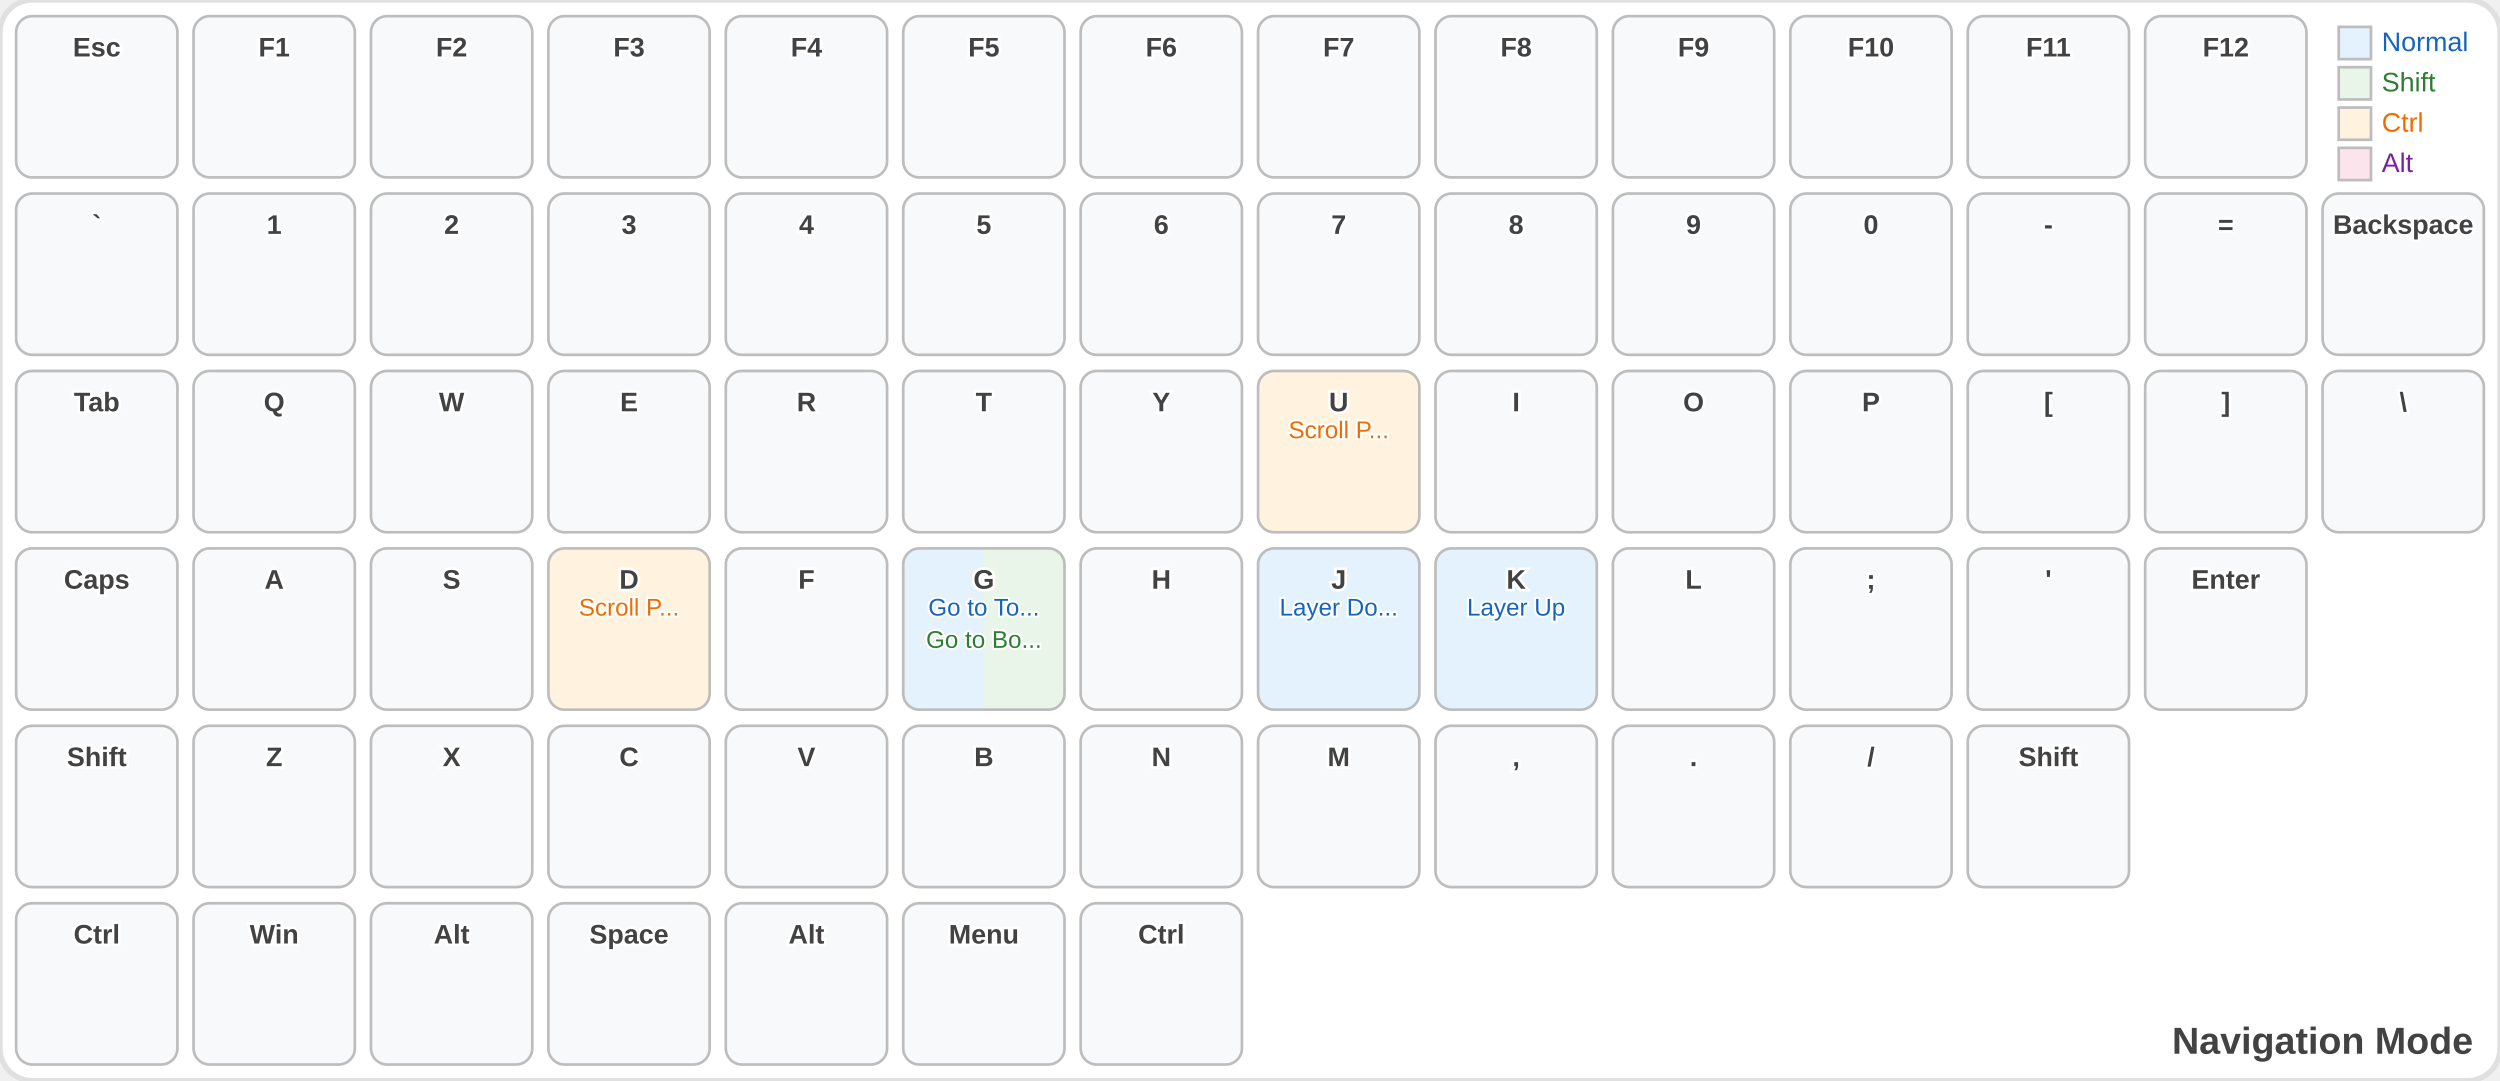
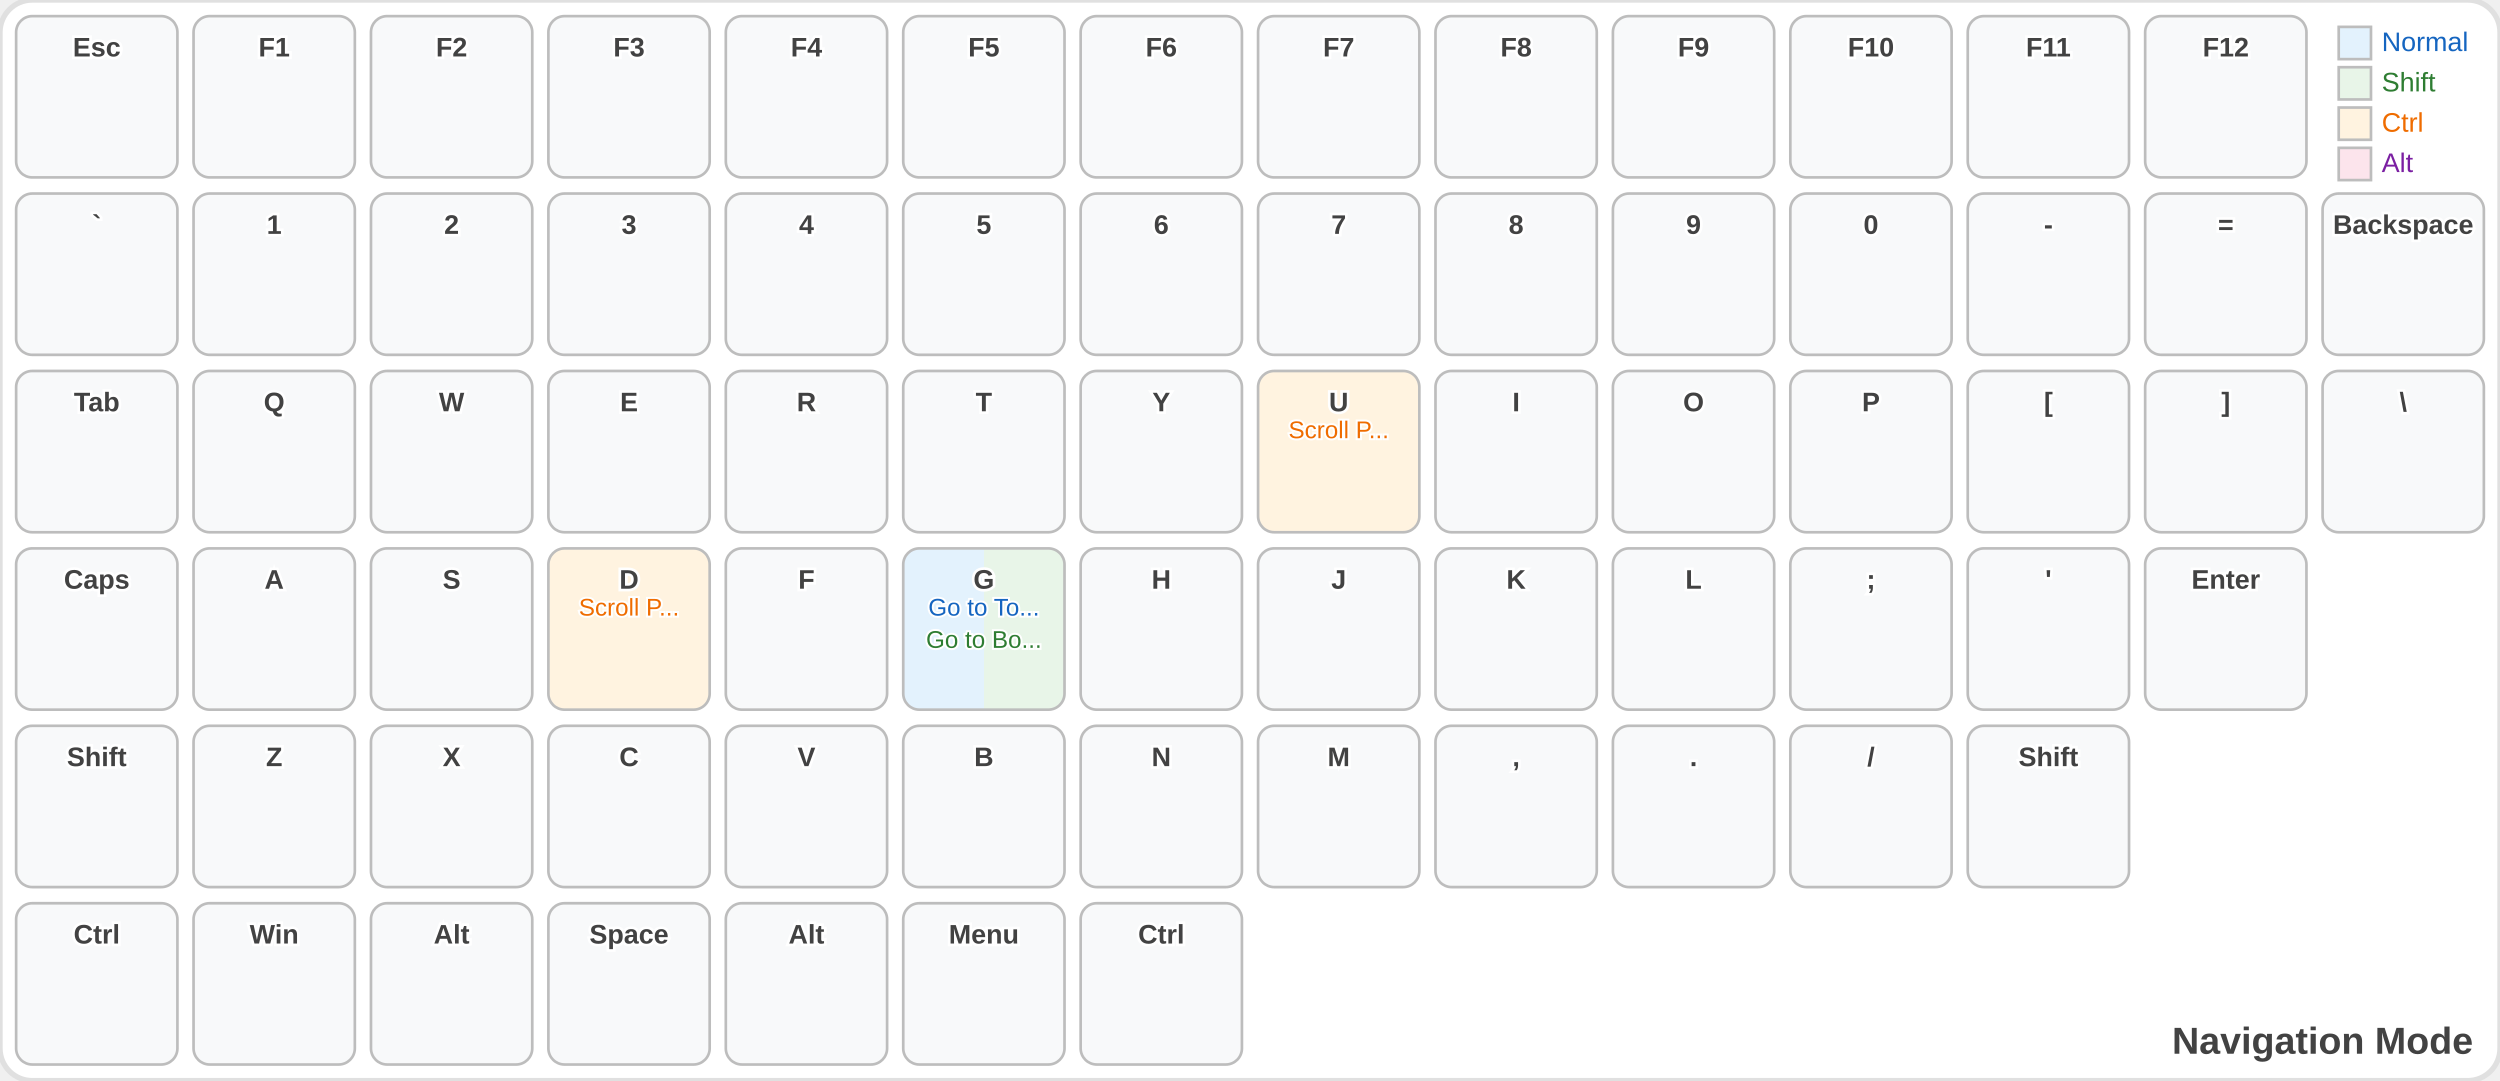
<svg xmlns="http://www.w3.org/2000/svg" baseProfile="full" height="402" version="1.1" width="930">
  <defs>
    <linearGradient id="gradient_G_336_204" x1="0" x2="1" y1="0" y2="0">
      <stop offset="0.0" stop-color="#e3f2fd" />
      <stop offset="0.5" stop-color="#e3f2fd" />
      <stop offset="0.5" stop-color="#e3f2fd" />
      <stop offset="0.5" stop-color="#e8f5e8" />
    </linearGradient>
  </defs>
  <rect fill="#ffffff" height="402" rx="12" ry="12" stroke="#e0e0e0" stroke-width="2" width="930" x="0" y="0" />
  <rect fill="#e3f2fd" height="12" stroke="#bdbdbd" width="12" x="870" y="10" />
  <text fill="#1565c0" font-family="Arial, sans-serif" font-size="10" x="886" y="19">Normal</text>
  <rect fill="#e8f5e8" height="12" stroke="#bdbdbd" width="12" x="870" y="25" />
  <text fill="#2e7d32" font-family="Arial, sans-serif" font-size="10" x="886" y="34">Shift</text>
  <rect fill="#fff3e0" height="12" stroke="#bdbdbd" width="12" x="870" y="40" />
  <text fill="#ef6c00" font-family="Arial, sans-serif" font-size="10" x="886" y="49">Ctrl</text>
  <rect fill="#fce4ec" height="12" stroke="#bdbdbd" width="12" x="870" y="55" />
  <text fill="#7b1fa2" font-family="Arial, sans-serif" font-size="10" x="886" y="64">Alt</text>
  <text fill="none" font-family="Arial, sans-serif" font-size="14" font-weight="bold" stroke="#ffffff" stroke-width="2" text-anchor="end" x="920" y="392">Navigation Mode</text>
  <text fill="#424242" font-family="Arial, sans-serif" font-size="14" font-weight="bold" text-anchor="end" x="920" y="392">Navigation Mode</text>
  <rect fill="#f8f9fa" height="60" rx="6" ry="6" stroke="#bdbdbd" stroke-width="1" width="60" x="6" y="6" />
  <text fill="none" font-family="Arial, sans-serif" font-size="10" font-weight="bold" stroke="#ffffff" stroke-width="2" text-anchor="middle" x="36.0" y="21">Esc</text>
  <text fill="#424242" font-family="Arial, sans-serif" font-size="10" font-weight="bold" text-anchor="middle" x="36.0" y="21">Esc</text>
  <rect fill="#f8f9fa" height="60" rx="6" ry="6" stroke="#bdbdbd" stroke-width="1" width="60" x="72" y="6" />
  <text fill="none" font-family="Arial, sans-serif" font-size="10" font-weight="bold" stroke="#ffffff" stroke-width="2" text-anchor="middle" x="102.0" y="21">F1</text>
  <text fill="#424242" font-family="Arial, sans-serif" font-size="10" font-weight="bold" text-anchor="middle" x="102.0" y="21">F1</text>
  <rect fill="#f8f9fa" height="60" rx="6" ry="6" stroke="#bdbdbd" stroke-width="1" width="60" x="138" y="6" />
  <text fill="none" font-family="Arial, sans-serif" font-size="10" font-weight="bold" stroke="#ffffff" stroke-width="2" text-anchor="middle" x="168.0" y="21">F2</text>
  <text fill="#424242" font-family="Arial, sans-serif" font-size="10" font-weight="bold" text-anchor="middle" x="168.0" y="21">F2</text>
  <rect fill="#f8f9fa" height="60" rx="6" ry="6" stroke="#bdbdbd" stroke-width="1" width="60" x="204" y="6" />
  <text fill="none" font-family="Arial, sans-serif" font-size="10" font-weight="bold" stroke="#ffffff" stroke-width="2" text-anchor="middle" x="234.0" y="21">F3</text>
  <text fill="#424242" font-family="Arial, sans-serif" font-size="10" font-weight="bold" text-anchor="middle" x="234.0" y="21">F3</text>
  <rect fill="#f8f9fa" height="60" rx="6" ry="6" stroke="#bdbdbd" stroke-width="1" width="60" x="270" y="6" />
  <text fill="none" font-family="Arial, sans-serif" font-size="10" font-weight="bold" stroke="#ffffff" stroke-width="2" text-anchor="middle" x="300.0" y="21">F4</text>
  <text fill="#424242" font-family="Arial, sans-serif" font-size="10" font-weight="bold" text-anchor="middle" x="300.0" y="21">F4</text>
  <rect fill="#f8f9fa" height="60" rx="6" ry="6" stroke="#bdbdbd" stroke-width="1" width="60" x="336" y="6" />
  <text fill="none" font-family="Arial, sans-serif" font-size="10" font-weight="bold" stroke="#ffffff" stroke-width="2" text-anchor="middle" x="366.0" y="21">F5</text>
  <text fill="#424242" font-family="Arial, sans-serif" font-size="10" font-weight="bold" text-anchor="middle" x="366.0" y="21">F5</text>
  <rect fill="#f8f9fa" height="60" rx="6" ry="6" stroke="#bdbdbd" stroke-width="1" width="60" x="402" y="6" />
  <text fill="none" font-family="Arial, sans-serif" font-size="10" font-weight="bold" stroke="#ffffff" stroke-width="2" text-anchor="middle" x="432.0" y="21">F6</text>
  <text fill="#424242" font-family="Arial, sans-serif" font-size="10" font-weight="bold" text-anchor="middle" x="432.0" y="21">F6</text>
  <rect fill="#f8f9fa" height="60" rx="6" ry="6" stroke="#bdbdbd" stroke-width="1" width="60" x="468" y="6" />
  <text fill="none" font-family="Arial, sans-serif" font-size="10" font-weight="bold" stroke="#ffffff" stroke-width="2" text-anchor="middle" x="498.0" y="21">F7</text>
  <text fill="#424242" font-family="Arial, sans-serif" font-size="10" font-weight="bold" text-anchor="middle" x="498.0" y="21">F7</text>
  <rect fill="#f8f9fa" height="60" rx="6" ry="6" stroke="#bdbdbd" stroke-width="1" width="60" x="534" y="6" />
  <text fill="none" font-family="Arial, sans-serif" font-size="10" font-weight="bold" stroke="#ffffff" stroke-width="2" text-anchor="middle" x="564.0" y="21">F8</text>
  <text fill="#424242" font-family="Arial, sans-serif" font-size="10" font-weight="bold" text-anchor="middle" x="564.0" y="21">F8</text>
  <rect fill="#f8f9fa" height="60" rx="6" ry="6" stroke="#bdbdbd" stroke-width="1" width="60" x="600" y="6" />
  <text fill="none" font-family="Arial, sans-serif" font-size="10" font-weight="bold" stroke="#ffffff" stroke-width="2" text-anchor="middle" x="630.0" y="21">F9</text>
  <text fill="#424242" font-family="Arial, sans-serif" font-size="10" font-weight="bold" text-anchor="middle" x="630.0" y="21">F9</text>
  <rect fill="#f8f9fa" height="60" rx="6" ry="6" stroke="#bdbdbd" stroke-width="1" width="60" x="666" y="6" />
  <text fill="none" font-family="Arial, sans-serif" font-size="10" font-weight="bold" stroke="#ffffff" stroke-width="2" text-anchor="middle" x="696.0" y="21">F10</text>
  <text fill="#424242" font-family="Arial, sans-serif" font-size="10" font-weight="bold" text-anchor="middle" x="696.0" y="21">F10</text>
  <rect fill="#f8f9fa" height="60" rx="6" ry="6" stroke="#bdbdbd" stroke-width="1" width="60" x="732" y="6" />
  <text fill="none" font-family="Arial, sans-serif" font-size="10" font-weight="bold" stroke="#ffffff" stroke-width="2" text-anchor="middle" x="762.0" y="21">F11</text>
  <text fill="#424242" font-family="Arial, sans-serif" font-size="10" font-weight="bold" text-anchor="middle" x="762.0" y="21">F11</text>
  <rect fill="#f8f9fa" height="60" rx="6" ry="6" stroke="#bdbdbd" stroke-width="1" width="60" x="798" y="6" />
  <text fill="none" font-family="Arial, sans-serif" font-size="10" font-weight="bold" stroke="#ffffff" stroke-width="2" text-anchor="middle" x="828.0" y="21">F12</text>
  <text fill="#424242" font-family="Arial, sans-serif" font-size="10" font-weight="bold" text-anchor="middle" x="828.0" y="21">F12</text>
  <rect fill="#f8f9fa" height="60" rx="6" ry="6" stroke="#bdbdbd" stroke-width="1" width="60" x="6" y="72" />
  <text fill="none" font-family="Arial, sans-serif" font-size="10" font-weight="bold" stroke="#ffffff" stroke-width="2" text-anchor="middle" x="36.0" y="87">`</text>
  <text fill="#424242" font-family="Arial, sans-serif" font-size="10" font-weight="bold" text-anchor="middle" x="36.0" y="87">`</text>
  <rect fill="#f8f9fa" height="60" rx="6" ry="6" stroke="#bdbdbd" stroke-width="1" width="60" x="72" y="72" />
  <text fill="none" font-family="Arial, sans-serif" font-size="10" font-weight="bold" stroke="#ffffff" stroke-width="2" text-anchor="middle" x="102.0" y="87">1</text>
  <text fill="#424242" font-family="Arial, sans-serif" font-size="10" font-weight="bold" text-anchor="middle" x="102.0" y="87">1</text>
  <rect fill="#f8f9fa" height="60" rx="6" ry="6" stroke="#bdbdbd" stroke-width="1" width="60" x="138" y="72" />
  <text fill="none" font-family="Arial, sans-serif" font-size="10" font-weight="bold" stroke="#ffffff" stroke-width="2" text-anchor="middle" x="168.0" y="87">2</text>
  <text fill="#424242" font-family="Arial, sans-serif" font-size="10" font-weight="bold" text-anchor="middle" x="168.0" y="87">2</text>
  <rect fill="#f8f9fa" height="60" rx="6" ry="6" stroke="#bdbdbd" stroke-width="1" width="60" x="204" y="72" />
  <text fill="none" font-family="Arial, sans-serif" font-size="10" font-weight="bold" stroke="#ffffff" stroke-width="2" text-anchor="middle" x="234.0" y="87">3</text>
  <text fill="#424242" font-family="Arial, sans-serif" font-size="10" font-weight="bold" text-anchor="middle" x="234.0" y="87">3</text>
  <rect fill="#f8f9fa" height="60" rx="6" ry="6" stroke="#bdbdbd" stroke-width="1" width="60" x="270" y="72" />
  <text fill="none" font-family="Arial, sans-serif" font-size="10" font-weight="bold" stroke="#ffffff" stroke-width="2" text-anchor="middle" x="300.0" y="87">4</text>
  <text fill="#424242" font-family="Arial, sans-serif" font-size="10" font-weight="bold" text-anchor="middle" x="300.0" y="87">4</text>
  <rect fill="#f8f9fa" height="60" rx="6" ry="6" stroke="#bdbdbd" stroke-width="1" width="60" x="336" y="72" />
  <text fill="none" font-family="Arial, sans-serif" font-size="10" font-weight="bold" stroke="#ffffff" stroke-width="2" text-anchor="middle" x="366.0" y="87">5</text>
  <text fill="#424242" font-family="Arial, sans-serif" font-size="10" font-weight="bold" text-anchor="middle" x="366.0" y="87">5</text>
  <rect fill="#f8f9fa" height="60" rx="6" ry="6" stroke="#bdbdbd" stroke-width="1" width="60" x="402" y="72" />
  <text fill="none" font-family="Arial, sans-serif" font-size="10" font-weight="bold" stroke="#ffffff" stroke-width="2" text-anchor="middle" x="432.0" y="87">6</text>
  <text fill="#424242" font-family="Arial, sans-serif" font-size="10" font-weight="bold" text-anchor="middle" x="432.0" y="87">6</text>
  <rect fill="#f8f9fa" height="60" rx="6" ry="6" stroke="#bdbdbd" stroke-width="1" width="60" x="468" y="72" />
  <text fill="none" font-family="Arial, sans-serif" font-size="10" font-weight="bold" stroke="#ffffff" stroke-width="2" text-anchor="middle" x="498.0" y="87">7</text>
  <text fill="#424242" font-family="Arial, sans-serif" font-size="10" font-weight="bold" text-anchor="middle" x="498.0" y="87">7</text>
  <rect fill="#f8f9fa" height="60" rx="6" ry="6" stroke="#bdbdbd" stroke-width="1" width="60" x="534" y="72" />
  <text fill="none" font-family="Arial, sans-serif" font-size="10" font-weight="bold" stroke="#ffffff" stroke-width="2" text-anchor="middle" x="564.0" y="87">8</text>
  <text fill="#424242" font-family="Arial, sans-serif" font-size="10" font-weight="bold" text-anchor="middle" x="564.0" y="87">8</text>
  <rect fill="#f8f9fa" height="60" rx="6" ry="6" stroke="#bdbdbd" stroke-width="1" width="60" x="600" y="72" />
  <text fill="none" font-family="Arial, sans-serif" font-size="10" font-weight="bold" stroke="#ffffff" stroke-width="2" text-anchor="middle" x="630.0" y="87">9</text>
  <text fill="#424242" font-family="Arial, sans-serif" font-size="10" font-weight="bold" text-anchor="middle" x="630.0" y="87">9</text>
  <rect fill="#f8f9fa" height="60" rx="6" ry="6" stroke="#bdbdbd" stroke-width="1" width="60" x="666" y="72" />
  <text fill="none" font-family="Arial, sans-serif" font-size="10" font-weight="bold" stroke="#ffffff" stroke-width="2" text-anchor="middle" x="696.0" y="87">0</text>
  <text fill="#424242" font-family="Arial, sans-serif" font-size="10" font-weight="bold" text-anchor="middle" x="696.0" y="87">0</text>
  <rect fill="#f8f9fa" height="60" rx="6" ry="6" stroke="#bdbdbd" stroke-width="1" width="60" x="732" y="72" />
  <text fill="none" font-family="Arial, sans-serif" font-size="10" font-weight="bold" stroke="#ffffff" stroke-width="2" text-anchor="middle" x="762.0" y="87">-</text>
  <text fill="#424242" font-family="Arial, sans-serif" font-size="10" font-weight="bold" text-anchor="middle" x="762.0" y="87">-</text>
  <rect fill="#f8f9fa" height="60" rx="6" ry="6" stroke="#bdbdbd" stroke-width="1" width="60" x="798" y="72" />
  <text fill="none" font-family="Arial, sans-serif" font-size="10" font-weight="bold" stroke="#ffffff" stroke-width="2" text-anchor="middle" x="828.0" y="87">=</text>
  <text fill="#424242" font-family="Arial, sans-serif" font-size="10" font-weight="bold" text-anchor="middle" x="828.0" y="87">=</text>
  <rect fill="#f8f9fa" height="60" rx="6" ry="6" stroke="#bdbdbd" stroke-width="1" width="60" x="864" y="72" />
  <text fill="none" font-family="Arial, sans-serif" font-size="10" font-weight="bold" stroke="#ffffff" stroke-width="2" text-anchor="middle" x="894.0" y="87">Backspace</text>
  <text fill="#424242" font-family="Arial, sans-serif" font-size="10" font-weight="bold" text-anchor="middle" x="894.0" y="87">Backspace</text>
  <rect fill="#f8f9fa" height="60" rx="6" ry="6" stroke="#bdbdbd" stroke-width="1" width="60" x="6" y="138" />
  <text fill="none" font-family="Arial, sans-serif" font-size="10" font-weight="bold" stroke="#ffffff" stroke-width="2" text-anchor="middle" x="36.0" y="153">Tab</text>
  <text fill="#424242" font-family="Arial, sans-serif" font-size="10" font-weight="bold" text-anchor="middle" x="36.0" y="153">Tab</text>
  <rect fill="#f8f9fa" height="60" rx="6" ry="6" stroke="#bdbdbd" stroke-width="1" width="60" x="72" y="138" />
  <text fill="none" font-family="Arial, sans-serif" font-size="10" font-weight="bold" stroke="#ffffff" stroke-width="2" text-anchor="middle" x="102.0" y="153">Q</text>
  <text fill="#424242" font-family="Arial, sans-serif" font-size="10" font-weight="bold" text-anchor="middle" x="102.0" y="153">Q</text>
  <rect fill="#f8f9fa" height="60" rx="6" ry="6" stroke="#bdbdbd" stroke-width="1" width="60" x="138" y="138" />
  <text fill="none" font-family="Arial, sans-serif" font-size="10" font-weight="bold" stroke="#ffffff" stroke-width="2" text-anchor="middle" x="168.0" y="153">W</text>
  <text fill="#424242" font-family="Arial, sans-serif" font-size="10" font-weight="bold" text-anchor="middle" x="168.0" y="153">W</text>
  <rect fill="#f8f9fa" height="60" rx="6" ry="6" stroke="#bdbdbd" stroke-width="1" width="60" x="204" y="138" />
  <text fill="none" font-family="Arial, sans-serif" font-size="10" font-weight="bold" stroke="#ffffff" stroke-width="2" text-anchor="middle" x="234.0" y="153">E</text>
  <text fill="#424242" font-family="Arial, sans-serif" font-size="10" font-weight="bold" text-anchor="middle" x="234.0" y="153">E</text>
  <rect fill="#f8f9fa" height="60" rx="6" ry="6" stroke="#bdbdbd" stroke-width="1" width="60" x="270" y="138" />
  <text fill="none" font-family="Arial, sans-serif" font-size="10" font-weight="bold" stroke="#ffffff" stroke-width="2" text-anchor="middle" x="300.0" y="153">R</text>
  <text fill="#424242" font-family="Arial, sans-serif" font-size="10" font-weight="bold" text-anchor="middle" x="300.0" y="153">R</text>
  <rect fill="#f8f9fa" height="60" rx="6" ry="6" stroke="#bdbdbd" stroke-width="1" width="60" x="336" y="138" />
  <text fill="none" font-family="Arial, sans-serif" font-size="10" font-weight="bold" stroke="#ffffff" stroke-width="2" text-anchor="middle" x="366.0" y="153">T</text>
  <text fill="#424242" font-family="Arial, sans-serif" font-size="10" font-weight="bold" text-anchor="middle" x="366.0" y="153">T</text>
  <rect fill="#f8f9fa" height="60" rx="6" ry="6" stroke="#bdbdbd" stroke-width="1" width="60" x="402" y="138" />
  <text fill="none" font-family="Arial, sans-serif" font-size="10" font-weight="bold" stroke="#ffffff" stroke-width="2" text-anchor="middle" x="432.0" y="153">Y</text>
  <text fill="#424242" font-family="Arial, sans-serif" font-size="10" font-weight="bold" text-anchor="middle" x="432.0" y="153">Y</text>
  <rect fill="#fff3e0" height="60" rx="6" ry="6" stroke="#bdbdbd" stroke-width="1" width="60" x="468" y="138" />
  <text fill="none" font-family="Arial, sans-serif" font-size="10" font-weight="bold" stroke="#ffffff" stroke-width="2" text-anchor="middle" x="498.0" y="153">U</text>
  <text fill="#424242" font-family="Arial, sans-serif" font-size="10" font-weight="bold" text-anchor="middle" x="498.0" y="153">U</text>
  <text fill="none" font-family="Arial, sans-serif" font-size="9" font-weight="normal" stroke="#ffffff" stroke-width="1.5" text-anchor="middle" x="498.0" y="163">Scroll P...</text>
  <text fill="#ef6c00" font-family="Arial, sans-serif" font-size="9" font-weight="normal" text-anchor="middle" x="498.0" y="163">Scroll P...</text>
  <rect fill="#f8f9fa" height="60" rx="6" ry="6" stroke="#bdbdbd" stroke-width="1" width="60" x="534" y="138" />
  <text fill="none" font-family="Arial, sans-serif" font-size="10" font-weight="bold" stroke="#ffffff" stroke-width="2" text-anchor="middle" x="564.0" y="153">I</text>
  <text fill="#424242" font-family="Arial, sans-serif" font-size="10" font-weight="bold" text-anchor="middle" x="564.0" y="153">I</text>
  <rect fill="#f8f9fa" height="60" rx="6" ry="6" stroke="#bdbdbd" stroke-width="1" width="60" x="600" y="138" />
  <text fill="none" font-family="Arial, sans-serif" font-size="10" font-weight="bold" stroke="#ffffff" stroke-width="2" text-anchor="middle" x="630.0" y="153">O</text>
  <text fill="#424242" font-family="Arial, sans-serif" font-size="10" font-weight="bold" text-anchor="middle" x="630.0" y="153">O</text>
  <rect fill="#f8f9fa" height="60" rx="6" ry="6" stroke="#bdbdbd" stroke-width="1" width="60" x="666" y="138" />
  <text fill="none" font-family="Arial, sans-serif" font-size="10" font-weight="bold" stroke="#ffffff" stroke-width="2" text-anchor="middle" x="696.0" y="153">P</text>
  <text fill="#424242" font-family="Arial, sans-serif" font-size="10" font-weight="bold" text-anchor="middle" x="696.0" y="153">P</text>
  <rect fill="#f8f9fa" height="60" rx="6" ry="6" stroke="#bdbdbd" stroke-width="1" width="60" x="732" y="138" />
  <text fill="none" font-family="Arial, sans-serif" font-size="10" font-weight="bold" stroke="#ffffff" stroke-width="2" text-anchor="middle" x="762.0" y="153">[</text>
  <text fill="#424242" font-family="Arial, sans-serif" font-size="10" font-weight="bold" text-anchor="middle" x="762.0" y="153">[</text>
  <rect fill="#f8f9fa" height="60" rx="6" ry="6" stroke="#bdbdbd" stroke-width="1" width="60" x="798" y="138" />
  <text fill="none" font-family="Arial, sans-serif" font-size="10" font-weight="bold" stroke="#ffffff" stroke-width="2" text-anchor="middle" x="828.0" y="153">]</text>
  <text fill="#424242" font-family="Arial, sans-serif" font-size="10" font-weight="bold" text-anchor="middle" x="828.0" y="153">]</text>
  <rect fill="#f8f9fa" height="60" rx="6" ry="6" stroke="#bdbdbd" stroke-width="1" width="60" x="864" y="138" />
  <text fill="none" font-family="Arial, sans-serif" font-size="10" font-weight="bold" stroke="#ffffff" stroke-width="2" text-anchor="middle" x="894.0" y="153">\</text>
  <text fill="#424242" font-family="Arial, sans-serif" font-size="10" font-weight="bold" text-anchor="middle" x="894.0" y="153">\</text>
  <rect fill="#f8f9fa" height="60" rx="6" ry="6" stroke="#bdbdbd" stroke-width="1" width="60" x="6" y="204" />
  <text fill="none" font-family="Arial, sans-serif" font-size="10" font-weight="bold" stroke="#ffffff" stroke-width="2" text-anchor="middle" x="36.0" y="219">Caps</text>
  <text fill="#424242" font-family="Arial, sans-serif" font-size="10" font-weight="bold" text-anchor="middle" x="36.0" y="219">Caps</text>
  <rect fill="#f8f9fa" height="60" rx="6" ry="6" stroke="#bdbdbd" stroke-width="1" width="60" x="72" y="204" />
  <text fill="none" font-family="Arial, sans-serif" font-size="10" font-weight="bold" stroke="#ffffff" stroke-width="2" text-anchor="middle" x="102.0" y="219">A</text>
  <text fill="#424242" font-family="Arial, sans-serif" font-size="10" font-weight="bold" text-anchor="middle" x="102.0" y="219">A</text>
  <rect fill="#f8f9fa" height="60" rx="6" ry="6" stroke="#bdbdbd" stroke-width="1" width="60" x="138" y="204" />
  <text fill="none" font-family="Arial, sans-serif" font-size="10" font-weight="bold" stroke="#ffffff" stroke-width="2" text-anchor="middle" x="168.0" y="219">S</text>
  <text fill="#424242" font-family="Arial, sans-serif" font-size="10" font-weight="bold" text-anchor="middle" x="168.0" y="219">S</text>
  <rect fill="#fff3e0" height="60" rx="6" ry="6" stroke="#bdbdbd" stroke-width="1" width="60" x="204" y="204" />
  <text fill="none" font-family="Arial, sans-serif" font-size="10" font-weight="bold" stroke="#ffffff" stroke-width="2" text-anchor="middle" x="234.0" y="219">D</text>
  <text fill="#424242" font-family="Arial, sans-serif" font-size="10" font-weight="bold" text-anchor="middle" x="234.0" y="219">D</text>
  <text fill="none" font-family="Arial, sans-serif" font-size="9" font-weight="normal" stroke="#ffffff" stroke-width="1.5" text-anchor="middle" x="234.0" y="229">Scroll P...</text>
  <text fill="#ef6c00" font-family="Arial, sans-serif" font-size="9" font-weight="normal" text-anchor="middle" x="234.0" y="229">Scroll P...</text>
  <rect fill="#f8f9fa" height="60" rx="6" ry="6" stroke="#bdbdbd" stroke-width="1" width="60" x="270" y="204" />
  <text fill="none" font-family="Arial, sans-serif" font-size="10" font-weight="bold" stroke="#ffffff" stroke-width="2" text-anchor="middle" x="300.0" y="219">F</text>
  <text fill="#424242" font-family="Arial, sans-serif" font-size="10" font-weight="bold" text-anchor="middle" x="300.0" y="219">F</text>
  <rect fill="url(#gradient_G_336_204)" height="60" rx="6" ry="6" stroke="#bdbdbd" stroke-width="1" width="60" x="336" y="204" />
  <text fill="none" font-family="Arial, sans-serif" font-size="10" font-weight="bold" stroke="#ffffff" stroke-width="2" text-anchor="middle" x="366.0" y="219">G</text>
  <text fill="#424242" font-family="Arial, sans-serif" font-size="10" font-weight="bold" text-anchor="middle" x="366.0" y="219">G</text>
  <text fill="none" font-family="Arial, sans-serif" font-size="9" font-weight="normal" stroke="#ffffff" stroke-width="1.5" text-anchor="middle" x="366.0" y="229">Go to To...</text>
  <text fill="#1565c0" font-family="Arial, sans-serif" font-size="9" font-weight="normal" text-anchor="middle" x="366.0" y="229">Go to To...</text>
  <text fill="none" font-family="Arial, sans-serif" font-size="9" font-weight="normal" stroke="#ffffff" stroke-width="1.5" text-anchor="middle" x="366.0" y="241">Go to Bo...</text>
  <text fill="#2e7d32" font-family="Arial, sans-serif" font-size="9" font-weight="normal" text-anchor="middle" x="366.0" y="241">Go to Bo...</text>
  <rect fill="#f8f9fa" height="60" rx="6" ry="6" stroke="#bdbdbd" stroke-width="1" width="60" x="402" y="204" />
  <text fill="none" font-family="Arial, sans-serif" font-size="10" font-weight="bold" stroke="#ffffff" stroke-width="2" text-anchor="middle" x="432.0" y="219">H</text>
  <text fill="#424242" font-family="Arial, sans-serif" font-size="10" font-weight="bold" text-anchor="middle" x="432.0" y="219">H</text>
-   <rect fill="#e3f2fd" height="60" rx="6" ry="6" stroke="#bdbdbd" stroke-width="1" width="60" x="468" y="204" />
+   <rect fill="#f8f9fa" height="60" rx="6" ry="6" stroke="#bdbdbd" stroke-width="1" width="60" x="468" y="204" />
  <text fill="none" font-family="Arial, sans-serif" font-size="10" font-weight="bold" stroke="#ffffff" stroke-width="2" text-anchor="middle" x="498.0" y="219">J</text>
  <text fill="#424242" font-family="Arial, sans-serif" font-size="10" font-weight="bold" text-anchor="middle" x="498.0" y="219">J</text>
-   <text fill="none" font-family="Arial, sans-serif" font-size="9" font-weight="normal" stroke="#ffffff" stroke-width="1.5" text-anchor="middle" x="498.0" y="229">Layer Do...</text>
-   <text fill="#1565c0" font-family="Arial, sans-serif" font-size="9" font-weight="normal" text-anchor="middle" x="498.0" y="229">Layer Do...</text>
-   <rect fill="#e3f2fd" height="60" rx="6" ry="6" stroke="#bdbdbd" stroke-width="1" width="60" x="534" y="204" />
+   <rect fill="#f8f9fa" height="60" rx="6" ry="6" stroke="#bdbdbd" stroke-width="1" width="60" x="534" y="204" />
  <text fill="none" font-family="Arial, sans-serif" font-size="10" font-weight="bold" stroke="#ffffff" stroke-width="2" text-anchor="middle" x="564.0" y="219">K</text>
  <text fill="#424242" font-family="Arial, sans-serif" font-size="10" font-weight="bold" text-anchor="middle" x="564.0" y="219">K</text>
-   <text fill="none" font-family="Arial, sans-serif" font-size="9" font-weight="normal" stroke="#ffffff" stroke-width="1.5" text-anchor="middle" x="564.0" y="229">Layer Up</text>
-   <text fill="#1565c0" font-family="Arial, sans-serif" font-size="9" font-weight="normal" text-anchor="middle" x="564.0" y="229">Layer Up</text>
  <rect fill="#f8f9fa" height="60" rx="6" ry="6" stroke="#bdbdbd" stroke-width="1" width="60" x="600" y="204" />
  <text fill="none" font-family="Arial, sans-serif" font-size="10" font-weight="bold" stroke="#ffffff" stroke-width="2" text-anchor="middle" x="630.0" y="219">L</text>
  <text fill="#424242" font-family="Arial, sans-serif" font-size="10" font-weight="bold" text-anchor="middle" x="630.0" y="219">L</text>
  <rect fill="#f8f9fa" height="60" rx="6" ry="6" stroke="#bdbdbd" stroke-width="1" width="60" x="666" y="204" />
  <text fill="none" font-family="Arial, sans-serif" font-size="10" font-weight="bold" stroke="#ffffff" stroke-width="2" text-anchor="middle" x="696.0" y="219">;</text>
  <text fill="#424242" font-family="Arial, sans-serif" font-size="10" font-weight="bold" text-anchor="middle" x="696.0" y="219">;</text>
  <rect fill="#f8f9fa" height="60" rx="6" ry="6" stroke="#bdbdbd" stroke-width="1" width="60" x="732" y="204" />
  <text fill="none" font-family="Arial, sans-serif" font-size="10" font-weight="bold" stroke="#ffffff" stroke-width="2" text-anchor="middle" x="762.0" y="219">'</text>
  <text fill="#424242" font-family="Arial, sans-serif" font-size="10" font-weight="bold" text-anchor="middle" x="762.0" y="219">'</text>
  <rect fill="#f8f9fa" height="60" rx="6" ry="6" stroke="#bdbdbd" stroke-width="1" width="60" x="798" y="204" />
  <text fill="none" font-family="Arial, sans-serif" font-size="10" font-weight="bold" stroke="#ffffff" stroke-width="2" text-anchor="middle" x="828.0" y="219">Enter</text>
  <text fill="#424242" font-family="Arial, sans-serif" font-size="10" font-weight="bold" text-anchor="middle" x="828.0" y="219">Enter</text>
  <rect fill="#f8f9fa" height="60" rx="6" ry="6" stroke="#bdbdbd" stroke-width="1" width="60" x="6" y="270" />
  <text fill="none" font-family="Arial, sans-serif" font-size="10" font-weight="bold" stroke="#ffffff" stroke-width="2" text-anchor="middle" x="36.0" y="285">Shift</text>
  <text fill="#424242" font-family="Arial, sans-serif" font-size="10" font-weight="bold" text-anchor="middle" x="36.0" y="285">Shift</text>
  <rect fill="#f8f9fa" height="60" rx="6" ry="6" stroke="#bdbdbd" stroke-width="1" width="60" x="72" y="270" />
  <text fill="none" font-family="Arial, sans-serif" font-size="10" font-weight="bold" stroke="#ffffff" stroke-width="2" text-anchor="middle" x="102.0" y="285">Z</text>
  <text fill="#424242" font-family="Arial, sans-serif" font-size="10" font-weight="bold" text-anchor="middle" x="102.0" y="285">Z</text>
  <rect fill="#f8f9fa" height="60" rx="6" ry="6" stroke="#bdbdbd" stroke-width="1" width="60" x="138" y="270" />
  <text fill="none" font-family="Arial, sans-serif" font-size="10" font-weight="bold" stroke="#ffffff" stroke-width="2" text-anchor="middle" x="168.0" y="285">X</text>
  <text fill="#424242" font-family="Arial, sans-serif" font-size="10" font-weight="bold" text-anchor="middle" x="168.0" y="285">X</text>
  <rect fill="#f8f9fa" height="60" rx="6" ry="6" stroke="#bdbdbd" stroke-width="1" width="60" x="204" y="270" />
  <text fill="none" font-family="Arial, sans-serif" font-size="10" font-weight="bold" stroke="#ffffff" stroke-width="2" text-anchor="middle" x="234.0" y="285">C</text>
  <text fill="#424242" font-family="Arial, sans-serif" font-size="10" font-weight="bold" text-anchor="middle" x="234.0" y="285">C</text>
  <rect fill="#f8f9fa" height="60" rx="6" ry="6" stroke="#bdbdbd" stroke-width="1" width="60" x="270" y="270" />
  <text fill="none" font-family="Arial, sans-serif" font-size="10" font-weight="bold" stroke="#ffffff" stroke-width="2" text-anchor="middle" x="300.0" y="285">V</text>
  <text fill="#424242" font-family="Arial, sans-serif" font-size="10" font-weight="bold" text-anchor="middle" x="300.0" y="285">V</text>
  <rect fill="#f8f9fa" height="60" rx="6" ry="6" stroke="#bdbdbd" stroke-width="1" width="60" x="336" y="270" />
  <text fill="none" font-family="Arial, sans-serif" font-size="10" font-weight="bold" stroke="#ffffff" stroke-width="2" text-anchor="middle" x="366.0" y="285">B</text>
  <text fill="#424242" font-family="Arial, sans-serif" font-size="10" font-weight="bold" text-anchor="middle" x="366.0" y="285">B</text>
  <rect fill="#f8f9fa" height="60" rx="6" ry="6" stroke="#bdbdbd" stroke-width="1" width="60" x="402" y="270" />
  <text fill="none" font-family="Arial, sans-serif" font-size="10" font-weight="bold" stroke="#ffffff" stroke-width="2" text-anchor="middle" x="432.0" y="285">N</text>
  <text fill="#424242" font-family="Arial, sans-serif" font-size="10" font-weight="bold" text-anchor="middle" x="432.0" y="285">N</text>
  <rect fill="#f8f9fa" height="60" rx="6" ry="6" stroke="#bdbdbd" stroke-width="1" width="60" x="468" y="270" />
  <text fill="none" font-family="Arial, sans-serif" font-size="10" font-weight="bold" stroke="#ffffff" stroke-width="2" text-anchor="middle" x="498.0" y="285">M</text>
  <text fill="#424242" font-family="Arial, sans-serif" font-size="10" font-weight="bold" text-anchor="middle" x="498.0" y="285">M</text>
  <rect fill="#f8f9fa" height="60" rx="6" ry="6" stroke="#bdbdbd" stroke-width="1" width="60" x="534" y="270" />
  <text fill="none" font-family="Arial, sans-serif" font-size="10" font-weight="bold" stroke="#ffffff" stroke-width="2" text-anchor="middle" x="564.0" y="285">,</text>
  <text fill="#424242" font-family="Arial, sans-serif" font-size="10" font-weight="bold" text-anchor="middle" x="564.0" y="285">,</text>
  <rect fill="#f8f9fa" height="60" rx="6" ry="6" stroke="#bdbdbd" stroke-width="1" width="60" x="600" y="270" />
  <text fill="none" font-family="Arial, sans-serif" font-size="10" font-weight="bold" stroke="#ffffff" stroke-width="2" text-anchor="middle" x="630.0" y="285">.</text>
  <text fill="#424242" font-family="Arial, sans-serif" font-size="10" font-weight="bold" text-anchor="middle" x="630.0" y="285">.</text>
  <rect fill="#f8f9fa" height="60" rx="6" ry="6" stroke="#bdbdbd" stroke-width="1" width="60" x="666" y="270" />
  <text fill="none" font-family="Arial, sans-serif" font-size="10" font-weight="bold" stroke="#ffffff" stroke-width="2" text-anchor="middle" x="696.0" y="285">/</text>
  <text fill="#424242" font-family="Arial, sans-serif" font-size="10" font-weight="bold" text-anchor="middle" x="696.0" y="285">/</text>
  <rect fill="#f8f9fa" height="60" rx="6" ry="6" stroke="#bdbdbd" stroke-width="1" width="60" x="732" y="270" />
  <text fill="none" font-family="Arial, sans-serif" font-size="10" font-weight="bold" stroke="#ffffff" stroke-width="2" text-anchor="middle" x="762.0" y="285">Shift</text>
  <text fill="#424242" font-family="Arial, sans-serif" font-size="10" font-weight="bold" text-anchor="middle" x="762.0" y="285">Shift</text>
  <rect fill="#f8f9fa" height="60" rx="6" ry="6" stroke="#bdbdbd" stroke-width="1" width="60" x="6" y="336" />
  <text fill="none" font-family="Arial, sans-serif" font-size="10" font-weight="bold" stroke="#ffffff" stroke-width="2" text-anchor="middle" x="36.0" y="351">Ctrl</text>
  <text fill="#424242" font-family="Arial, sans-serif" font-size="10" font-weight="bold" text-anchor="middle" x="36.0" y="351">Ctrl</text>
  <rect fill="#f8f9fa" height="60" rx="6" ry="6" stroke="#bdbdbd" stroke-width="1" width="60" x="72" y="336" />
  <text fill="none" font-family="Arial, sans-serif" font-size="10" font-weight="bold" stroke="#ffffff" stroke-width="2" text-anchor="middle" x="102.0" y="351">Win</text>
  <text fill="#424242" font-family="Arial, sans-serif" font-size="10" font-weight="bold" text-anchor="middle" x="102.0" y="351">Win</text>
  <rect fill="#f8f9fa" height="60" rx="6" ry="6" stroke="#bdbdbd" stroke-width="1" width="60" x="138" y="336" />
  <text fill="none" font-family="Arial, sans-serif" font-size="10" font-weight="bold" stroke="#ffffff" stroke-width="2" text-anchor="middle" x="168.0" y="351">Alt</text>
  <text fill="#424242" font-family="Arial, sans-serif" font-size="10" font-weight="bold" text-anchor="middle" x="168.0" y="351">Alt</text>
  <rect fill="#f8f9fa" height="60" rx="6" ry="6" stroke="#bdbdbd" stroke-width="1" width="60" x="204" y="336" />
  <text fill="none" font-family="Arial, sans-serif" font-size="10" font-weight="bold" stroke="#ffffff" stroke-width="2" text-anchor="middle" x="234.0" y="351">Space</text>
  <text fill="#424242" font-family="Arial, sans-serif" font-size="10" font-weight="bold" text-anchor="middle" x="234.0" y="351">Space</text>
  <rect fill="#f8f9fa" height="60" rx="6" ry="6" stroke="#bdbdbd" stroke-width="1" width="60" x="270" y="336" />
  <text fill="none" font-family="Arial, sans-serif" font-size="10" font-weight="bold" stroke="#ffffff" stroke-width="2" text-anchor="middle" x="300.0" y="351">Alt</text>
  <text fill="#424242" font-family="Arial, sans-serif" font-size="10" font-weight="bold" text-anchor="middle" x="300.0" y="351">Alt</text>
  <rect fill="#f8f9fa" height="60" rx="6" ry="6" stroke="#bdbdbd" stroke-width="1" width="60" x="336" y="336" />
  <text fill="none" font-family="Arial, sans-serif" font-size="10" font-weight="bold" stroke="#ffffff" stroke-width="2" text-anchor="middle" x="366.0" y="351">Menu</text>
  <text fill="#424242" font-family="Arial, sans-serif" font-size="10" font-weight="bold" text-anchor="middle" x="366.0" y="351">Menu</text>
  <rect fill="#f8f9fa" height="60" rx="6" ry="6" stroke="#bdbdbd" stroke-width="1" width="60" x="402" y="336" />
  <text fill="none" font-family="Arial, sans-serif" font-size="10" font-weight="bold" stroke="#ffffff" stroke-width="2" text-anchor="middle" x="432.0" y="351">Ctrl</text>
  <text fill="#424242" font-family="Arial, sans-serif" font-size="10" font-weight="bold" text-anchor="middle" x="432.0" y="351">Ctrl</text>
</svg>
